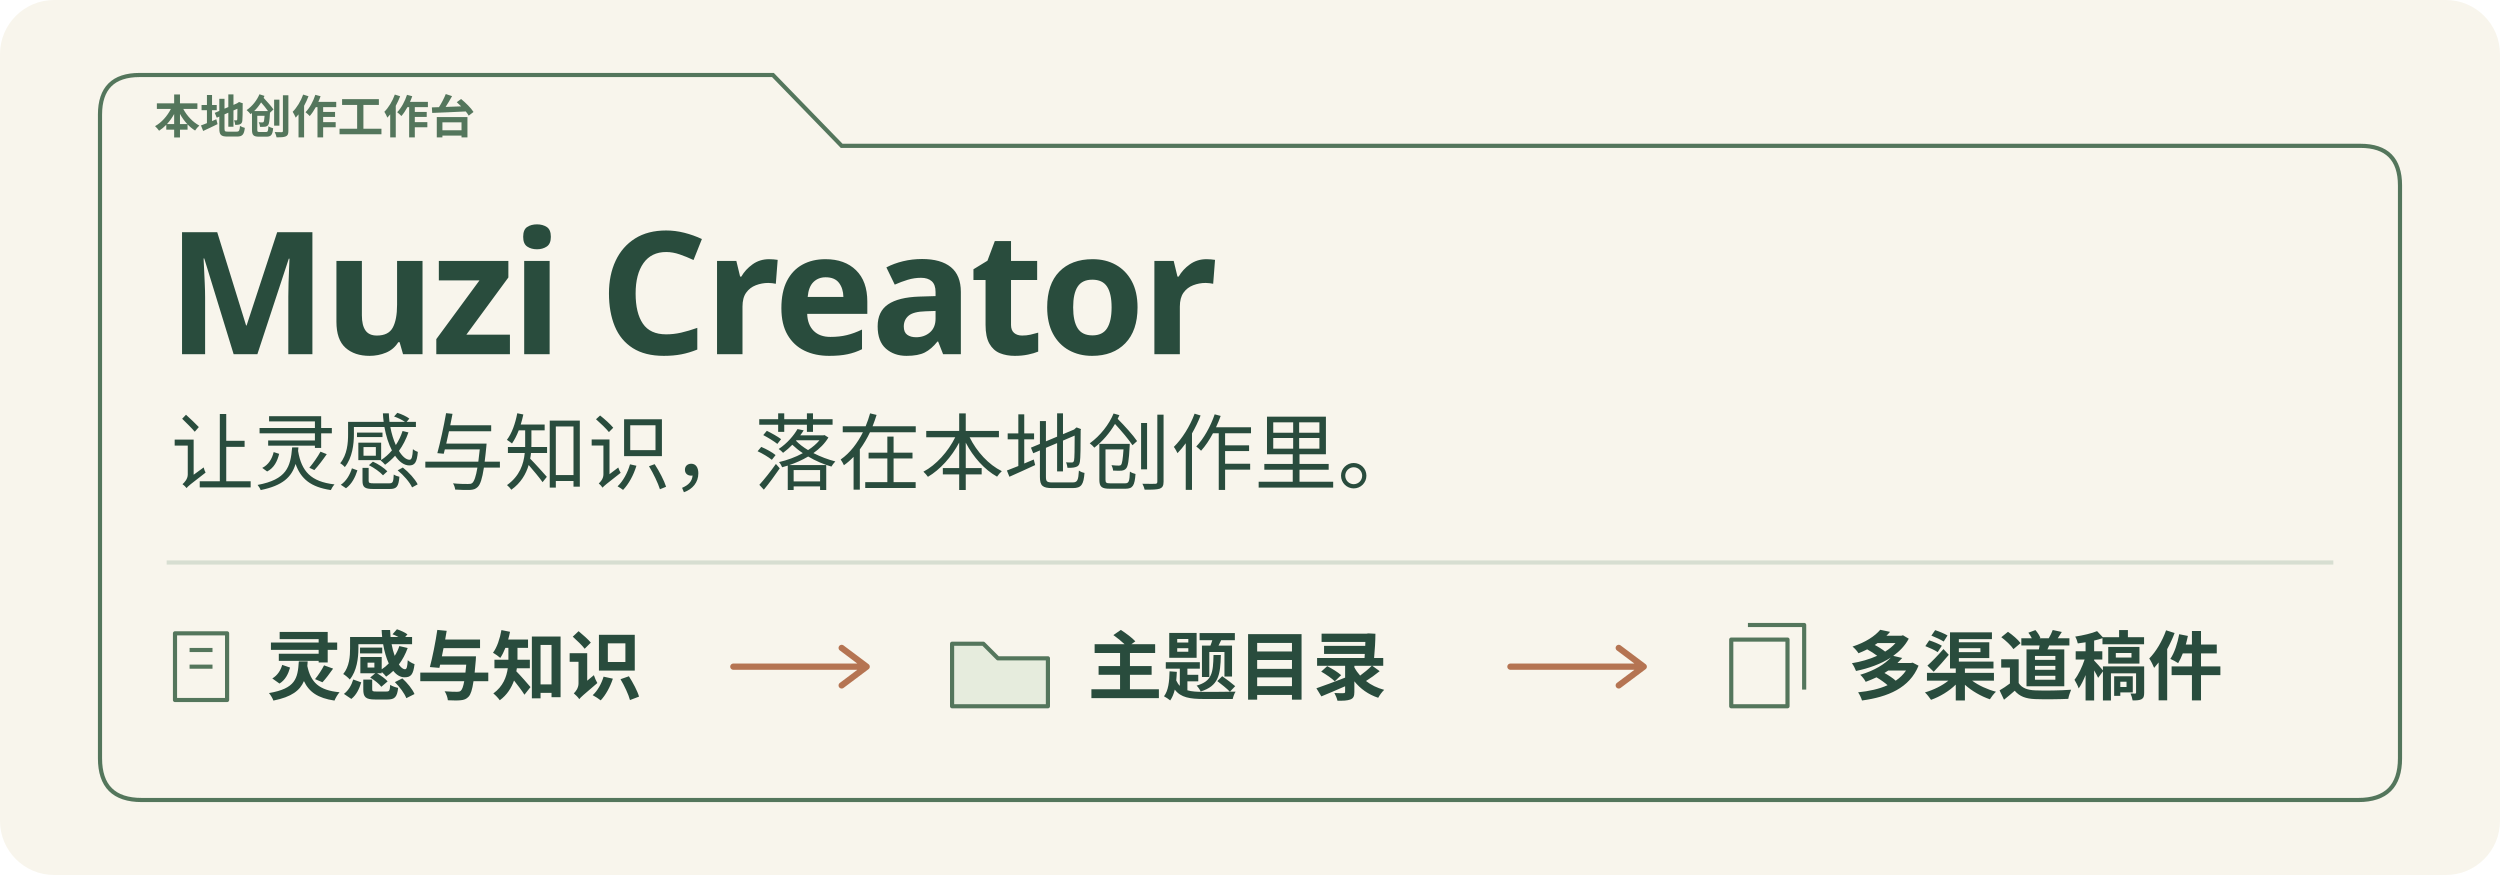
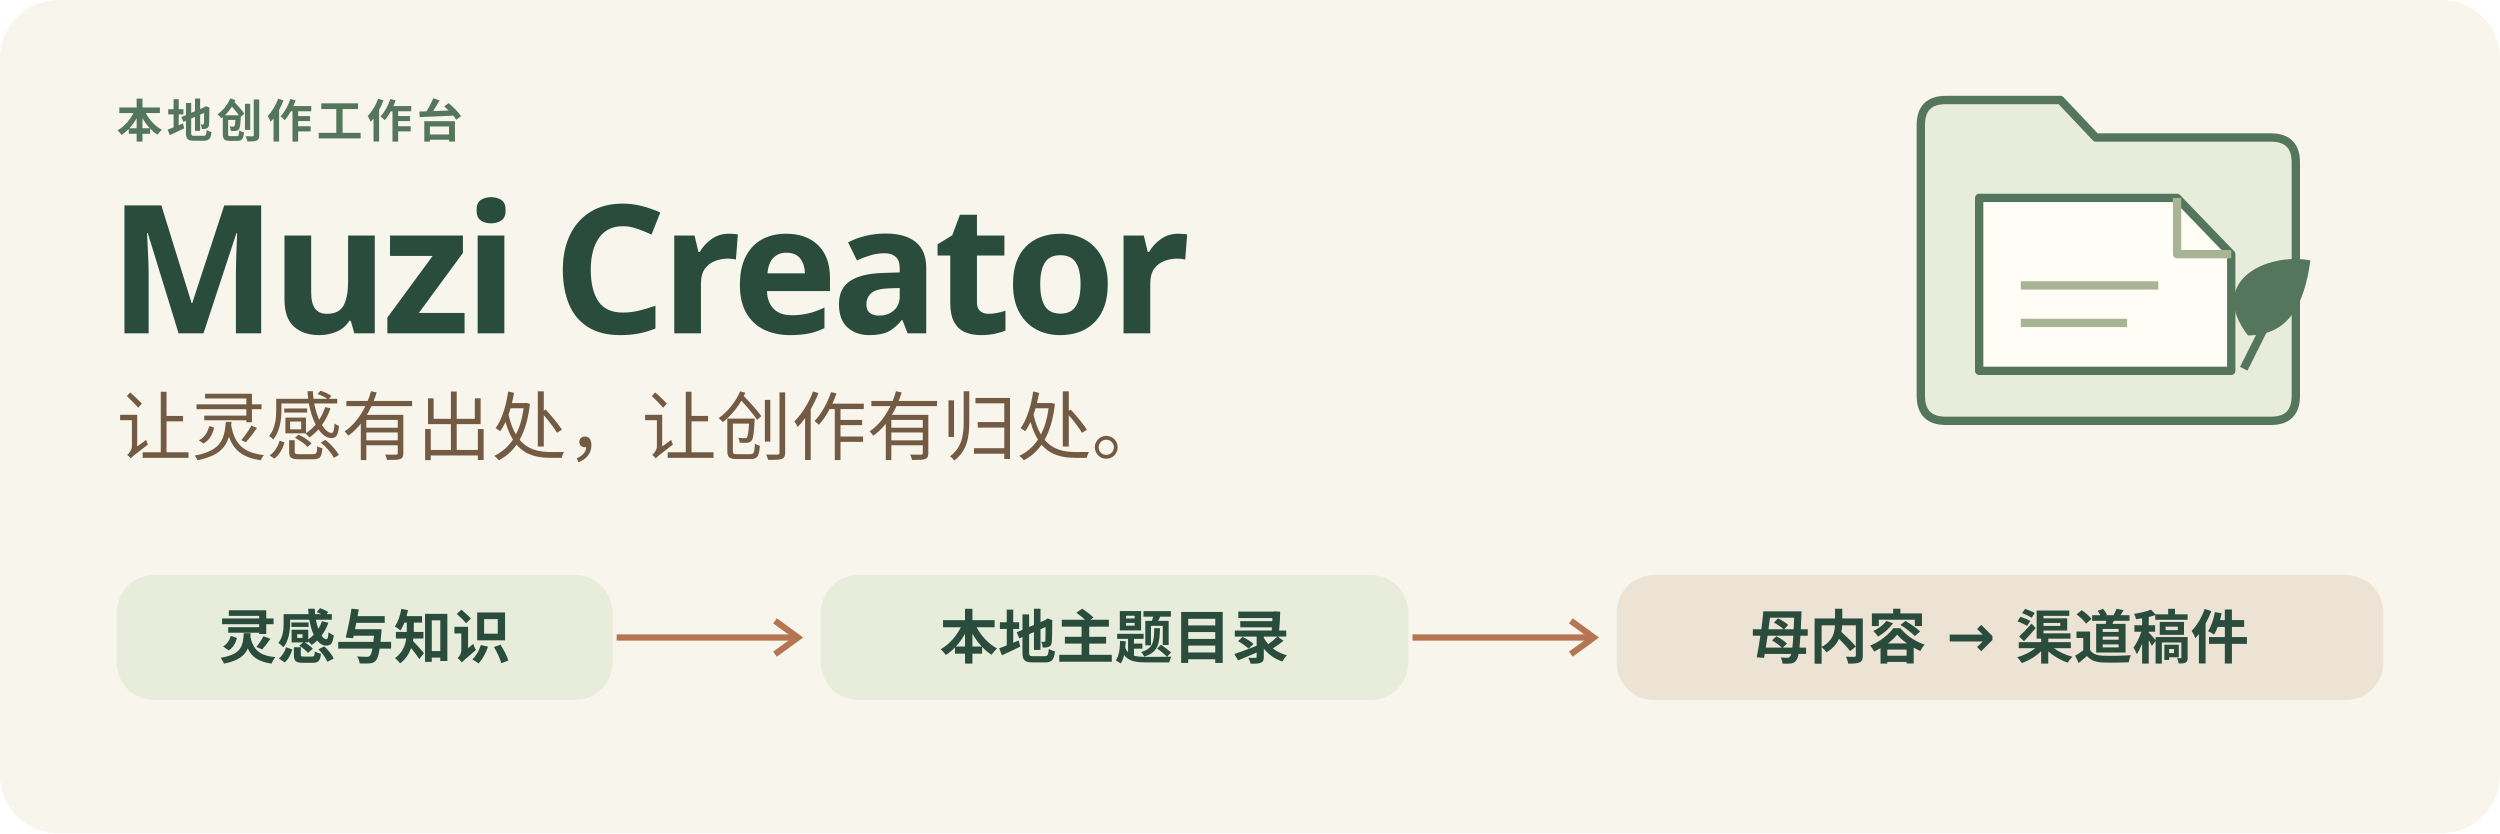
- <svg xmlns="http://www.w3.org/2000/svg" width="1200" height="420" viewBox="0 0 1200 420" role="img" aria-labelledby="title desc">
-   <rect width="1200" height="420" rx="26" fill="#F8F5EC" />
-   <g id="folder-outline" fill="none" stroke="#54765C" stroke-width="2">
-     <path d="M48 88V55Q48 36 67 36H371L404 70H1133Q1152 70 1152 89V364Q1152 384 1132 384H68Q48 384 48 364V88Z" />
-   </g>
-   <g id="title-block" font-family="Segoe UI, Microsoft YaHei, PingFang SC, sans-serif">
-     <text x="74" y="64" fill="#54765C" font-size="22" font-weight="600">本地创作工作台</text>
-     <text x="80" y="170" fill="#294C3D" font-size="82" font-weight="750" letter-spacing="-2">Muzi Creator</text>
-     <text x="82" y="232" fill="#294C3D" font-size="40" font-weight="500">让灵感与知识，落在本地创作里。</text>
-   </g>
-   <g id="project-proof" font-family="Segoe UI, Microsoft YaHei, PingFang SC, sans-serif" font-size="36" font-weight="600" fill="#294C3D">
-     <path d="M80 270H1120" stroke="#D7DED1" stroke-width="2" />
-     <path d="M84 304h25v32H84zM91 312h11m-11 8h11" fill="none" stroke="#54765C" stroke-width="2" stroke-linejoin="round" />
-     <text x="128" y="333">灵感与知识</text>
-     <path d="M352 320h64m-12-9 12 9-12 9" fill="none" stroke="#B57452" stroke-width="3" stroke-linecap="round" stroke-linejoin="round" />
-     <path d="M457 309h15l7 7h24v23h-46z" fill="#E6ECDD" stroke="#54765C" stroke-width="2" stroke-linejoin="round" />
-     <text x="522" y="333">主题目录</text>
-     <path d="M725 320h64m-12-9 12 9-12 9" fill="none" stroke="#B57452" stroke-width="3" stroke-linecap="round" stroke-linejoin="round" />
-     <path d="M831 307h27v32h-27zM839 300h27v31" fill="none" stroke="#54765C" stroke-width="2" stroke-linejoin="round" />
-     <text x="887" y="333">多渠道稿件</text>
+ <svg xmlns="http://www.w3.org/2000/svg" width="1200" height="400" viewBox="0 0 1200 400" role="img" aria-labelledby="title desc">
+   <rect width="1200" height="400" rx="28" fill="#F8F5EC" />
+   <g font-family="'Segoe UI','PingFang SC','Microsoft YaHei',sans-serif">
+     <g id="identity" transform="translate(56 44)">
+       <text x="0" y="22" font-size="22" font-weight="600" letter-spacing="2" fill="#54765C">本地创作工作台</text>
+       <text x="-4" y="116" font-size="86" font-weight="750" letter-spacing="-3" fill="#294C3D">Muzi Creator</text>
+       <text x="0" y="174" font-size="36" font-weight="500" fill="#725A43">让灵感有出处，让创作有归处。</text>
+     </g>
+     <g id="local-topic" transform="translate(922 42)" fill="none" stroke="#54765C" stroke-width="4" stroke-linejoin="round">
+       <path d="M0 40V18Q0 6 12 6H67L84 24H168Q180 24 180 36V148Q180 160 168 160H12Q0 160 0 148Z" fill="#E8EDDB" />
+       <path d="M28 53H123L149 80V136H28Z" fill="#FFFDF6" />
+       <path d="M123 53V80H149M48 95H114M48 113H99" stroke="#A8B595" />
+       <path d="M157 119C137 93 166 79 187 83C184 105 176 119 157 119Z" fill="#54765C" stroke="none" />
+       <path d="M155 135L172 101" stroke="#54765C" />
+     </g>
+     <g id="creation-flow" transform="translate(56 276)">
+       <path d="M240 30H326M622 30H708" fill="none" stroke="#B57452" stroke-width="3" />
+       <path d="M316 22L327 30L316 38M698 22L709 30L698 38" fill="none" stroke="#B57452" stroke-width="3" />
+       <g fill="#294C3D" font-size="28" font-weight="650">
+         <rect width="238" height="60" rx="18" fill="#E8EDDB" />
+         <text x="119" y="40" text-anchor="middle">灵感与知识</text>
+         <rect x="338" width="282" height="60" rx="18" fill="#E8EDDB" />
+         <text x="479" y="40" text-anchor="middle">本地主题目录</text>
+         <rect x="720" width="368" height="60" rx="18" fill="#EDE3D5" />
+         <text x="904" y="40" text-anchor="middle">母内容 → 渠道稿件</text>
+       </g>
+     </g>
  </g>
</svg>
